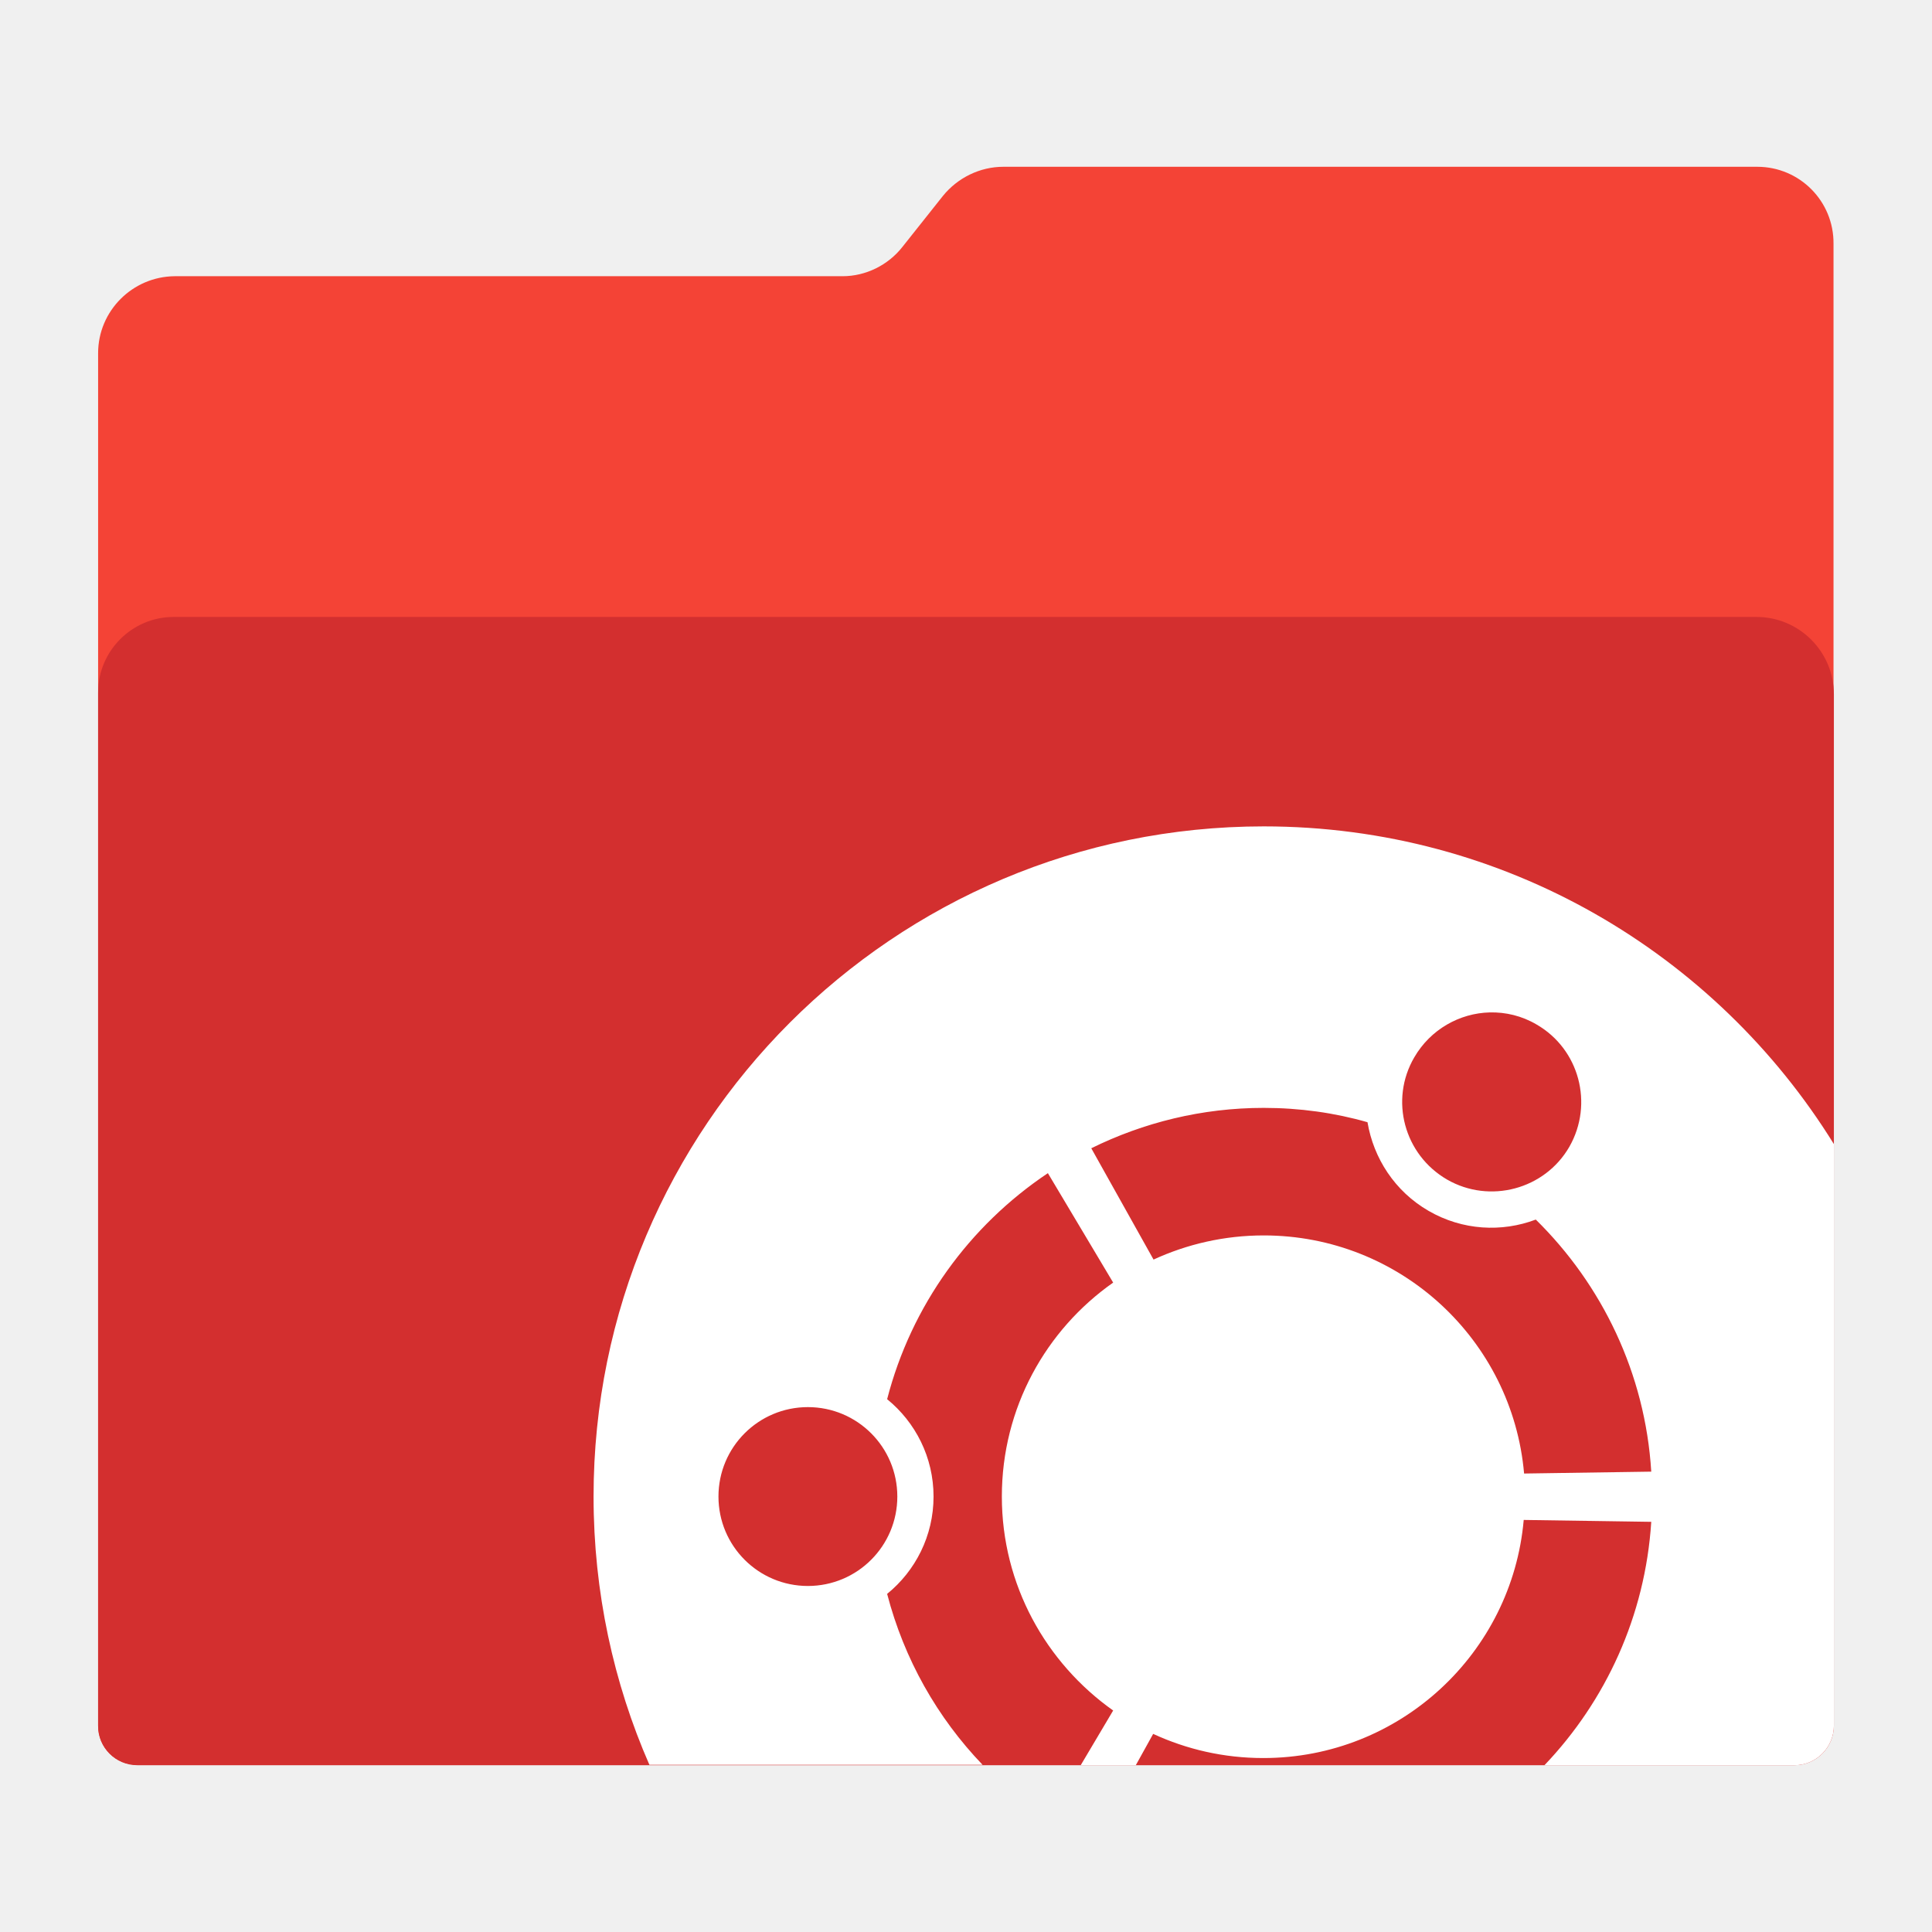
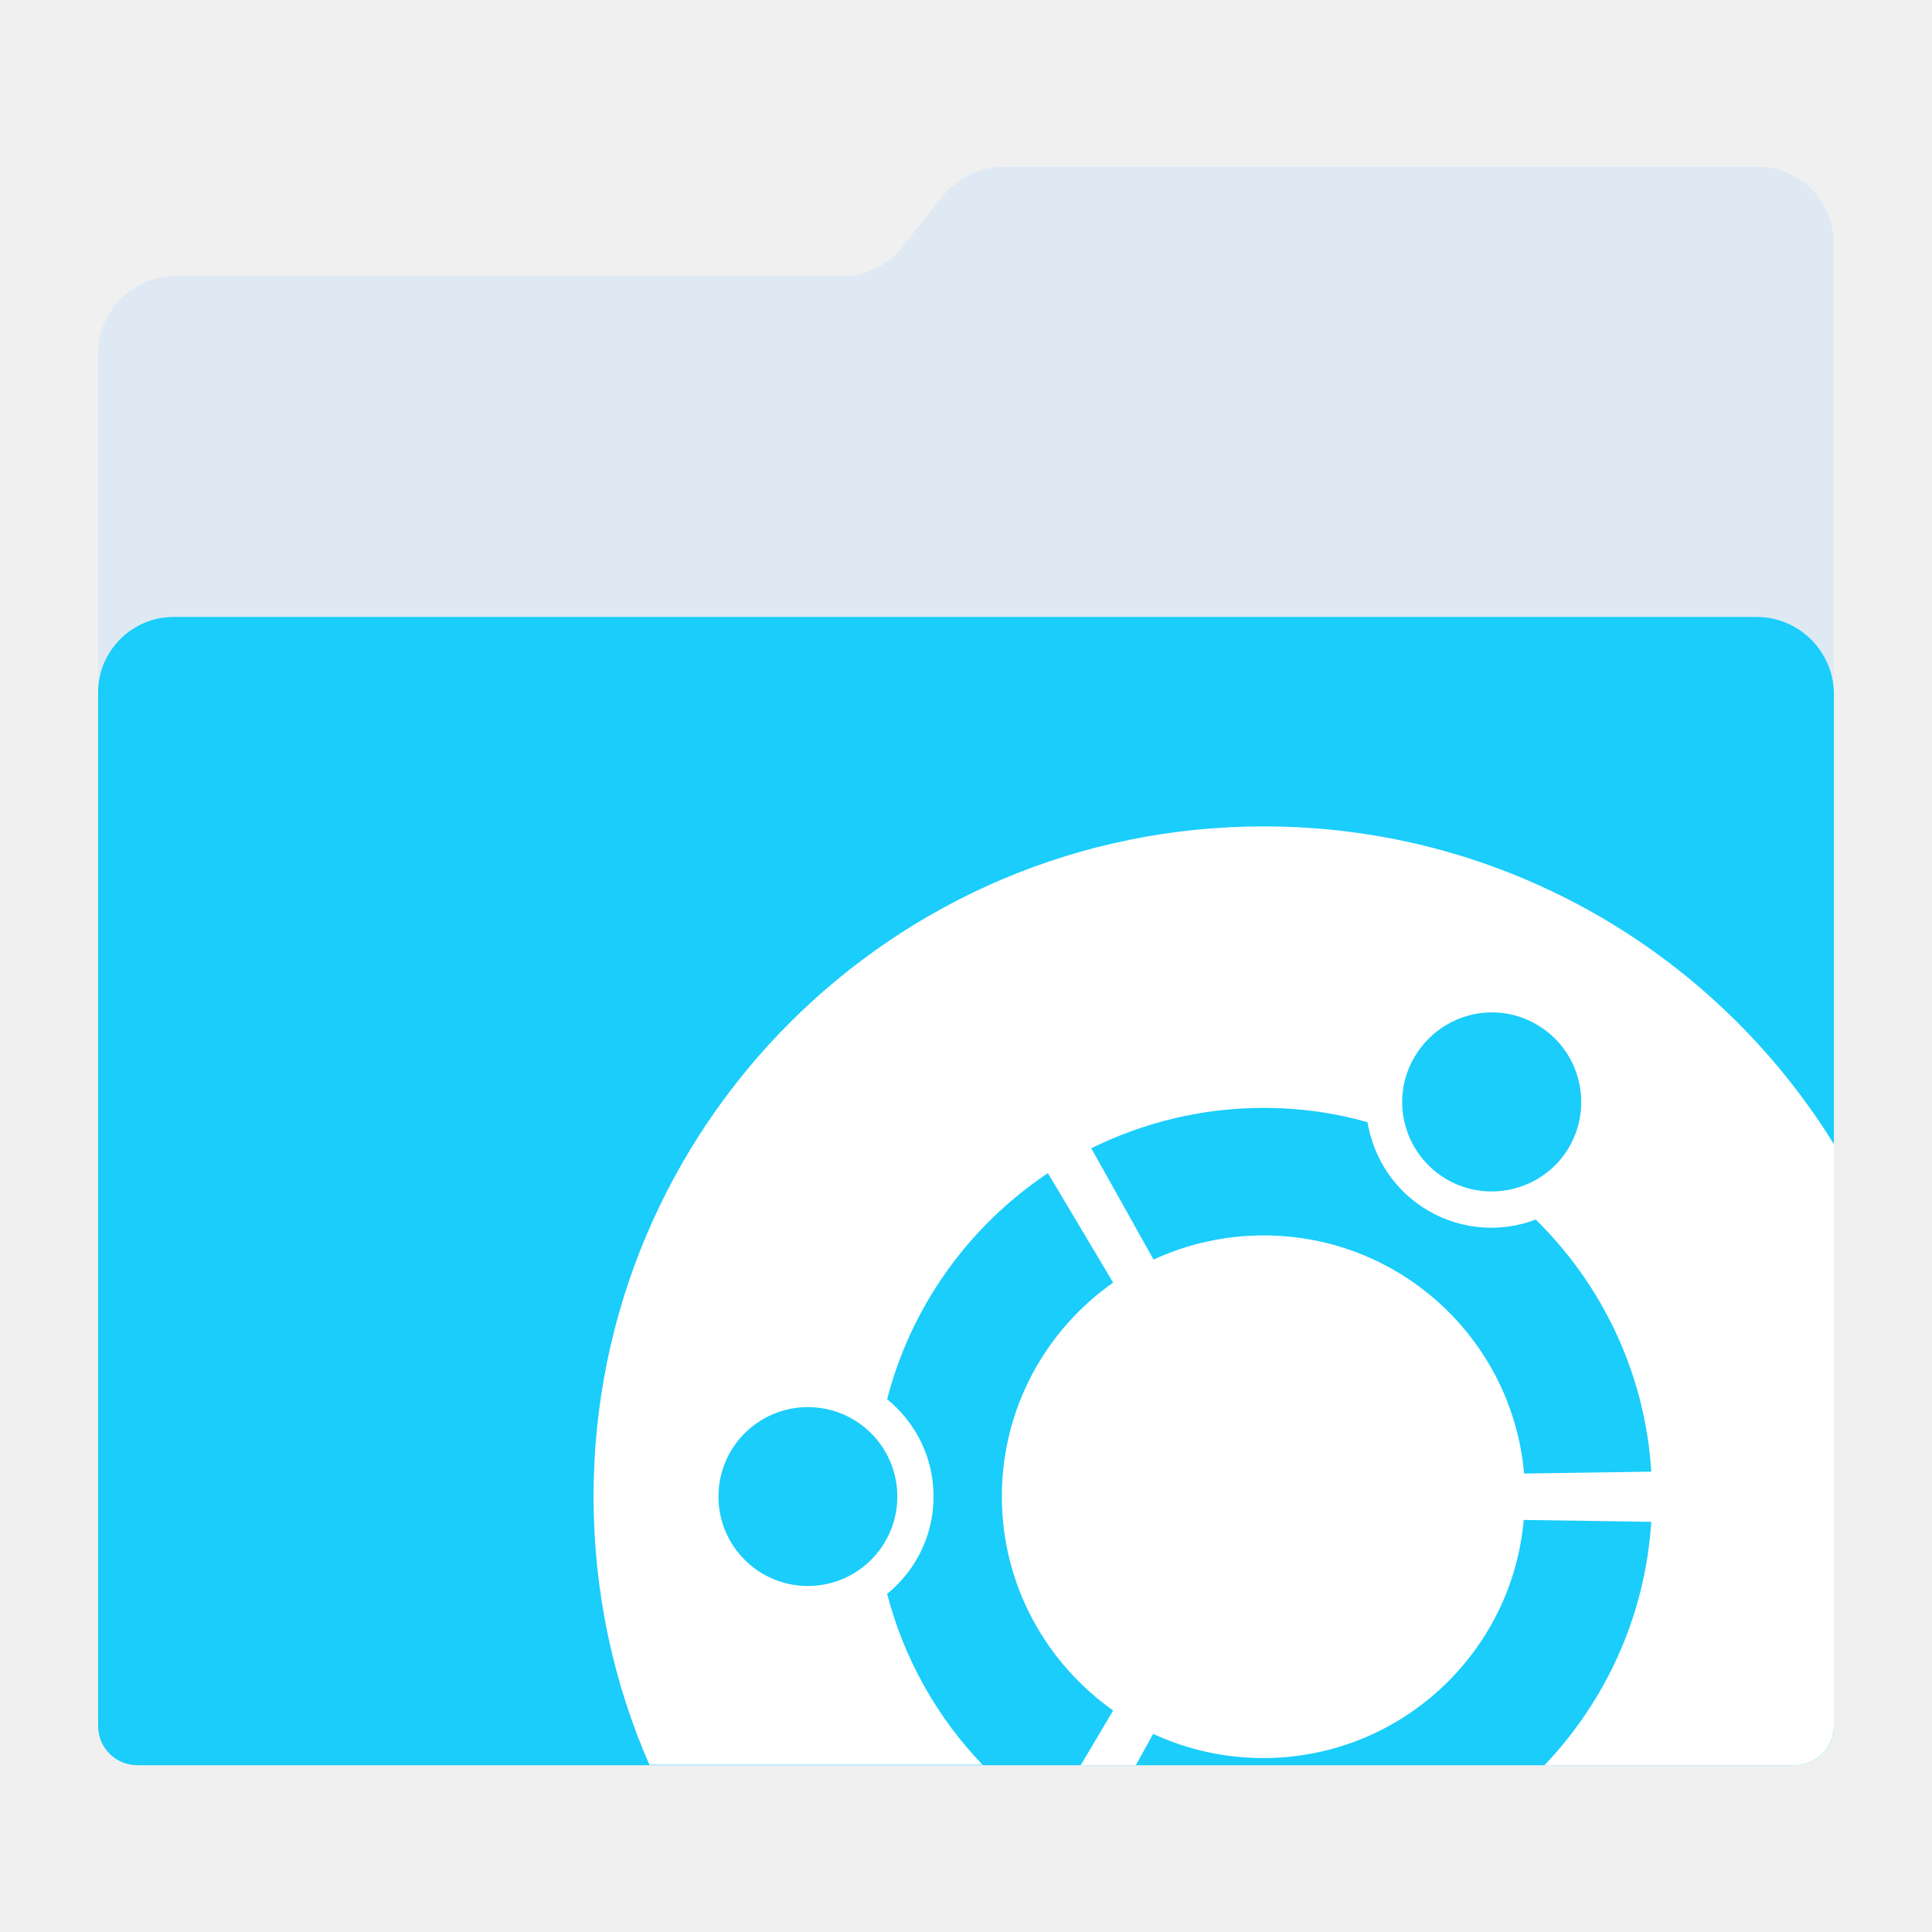
<svg xmlns="http://www.w3.org/2000/svg" version="1.1" id="Layer_2" x="0px" y="0px" viewBox="0 0 1024 1024" enable-background="new 0 0 1024 1024" xml:space="preserve">
-   <path id="path3" fill="#F44336" d="M931.4,88.4H531.8c-12.4,0-24.2,5.8-32,15.4L478.2,131c-7.6,9.6-19.4,15.4-31.6,15.4h-354  C70.2,146.6,52,164.8,52,187.2v727.6c0,11.4,9.2,20.6,20.6,20.6h878.6c11.4,0,20.6-9.2,20.6-20.6V146.6v-17.4  C972,106.6,953.8,88.4,931.4,88.4z" />
+   <path id="path3" fill="#dee9f3" d="M931.4,88.4H531.8c-12.4,0-24.2,5.8-32,15.4L478.2,131c-7.6,9.6-19.4,15.4-31.6,15.4h-354  C70.2,146.6,52,164.8,52,187.2v727.6c0,11.4,9.2,20.6,20.6,20.6h878.6c11.4,0,20.6-9.2,20.6-20.6V146.6v-17.4  C972,106.6,953.8,88.4,931.4,88.4z" />
  <g id="g5" display="none">
    <polygon id="polygon7" display="inline" fill="#FFFFFF" points="144.2,272.2 92,324.4 92,872.6 932,872.6 932,272.2  " />
    <polygon id="polygon9" display="inline" fill="#B2B3B3" points="144.2,324.4 144.2,272.2 92,324.4  " />
  </g>
-   <path id="path11" fill="#D32F2F" d="M951.2,935.6H72.8c-11.6,0-20.8-9.4-20.8-20.8V367c0-22,18-40,40-40h839c22.6,0,41,18.4,41,41  v546.6C972,926.2,962.6,935.6,951.2,935.6z" />
+   <path id="path11" fill="#1acdfb" d="M951.2,935.6H72.8c-11.6,0-20.8-9.4-20.8-20.8V367c0-22,18-40,40-40h839c22.6,0,41,18.4,41,41  v546.6C972,926.2,962.6,935.6,951.2,935.6z" />
  <path id="path13" fill="#FFFFFF" d="M669.8,438c-196.2,0-355.2,159-355.2,355.2c0,50.6,10.6,98.8,29.6,142.2h176.6  c-24-25-41.6-56-50.6-90.6c15-12.2,24.6-30.8,24.6-51.6s-9.6-39.4-24.6-51.6c12.8-49.6,43.6-92,85.2-119.8l34.6,58  c-35.6,25-59,66.4-59,113.4c0,46.8,23.4,88.2,59,113.4l-17.2,29H602l9.2-16.6c17.8,8.2,37.4,12.8,58.4,12.8  c72.4,0,131.8-55.6,138-126.2l67.6,1c-3.2,50-24.2,95-56.6,129h132.6c11.4,0,20.8-9.4,20.8-21V606.4  C909.4,505.3,797.5,438,669.8,438z M475.6,793.2c0,26.2-21.2,47.4-47.4,47.4c-26.2,0-47.4-21.2-47.4-47.4s21.2-47.4,47.4-47.4  S475.6,767,475.6,793.2z M749.6,560.4c8.6-14.8,24-23.4,40-23.8c8.4-0.2,17,1.8,24.8,6.4c22.6,13,30.4,42,17.4,64.8  c-13,22.6-42.2,30.4-64.8,17.4C744.2,612,736.4,583,749.6,560.4z M807.8,781c-6.2-70.8-65.6-126.2-138-126.2  c-20.8,0-40.6,4.6-58.4,12.8l-33-59c27.6-13.6,58.6-21.4,91.4-21.4c19,0,37.6,2.6,55,7.6c3.2,19,14.4,36.6,32.4,47  s38.8,11.4,56.8,4.6c35,34.4,58,81.4,61.2,133.6L807.8,781z" />
</svg>
